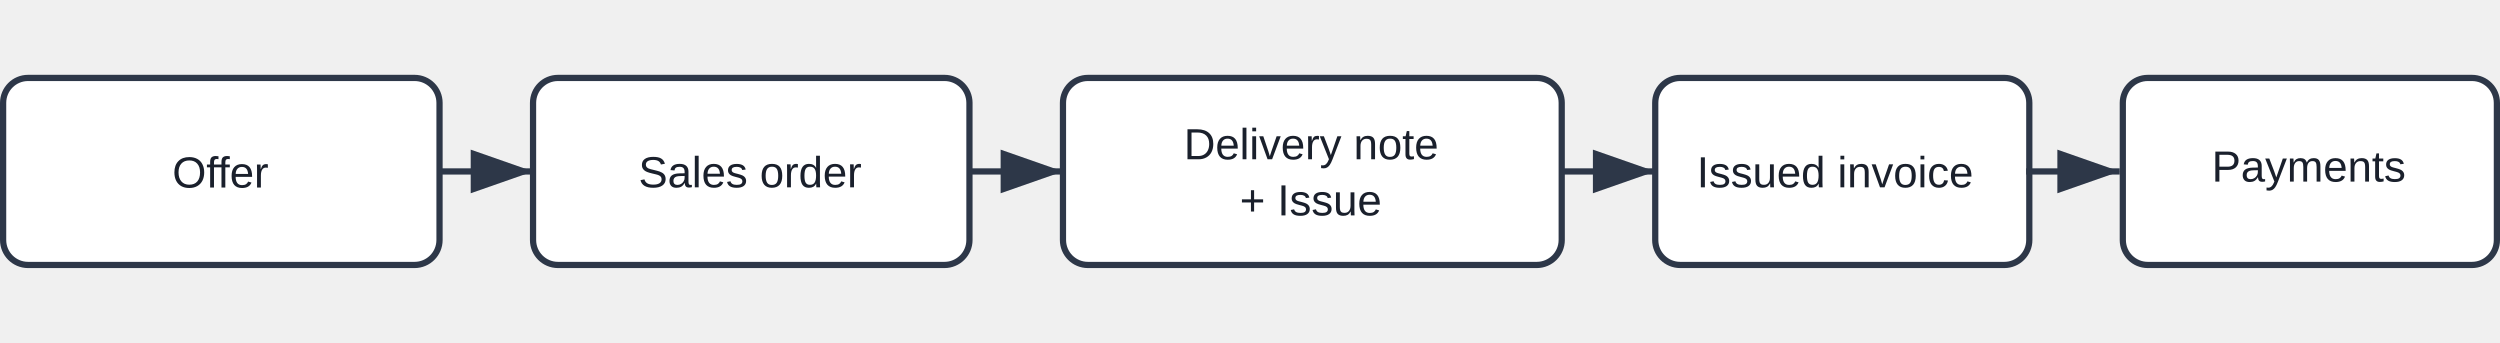
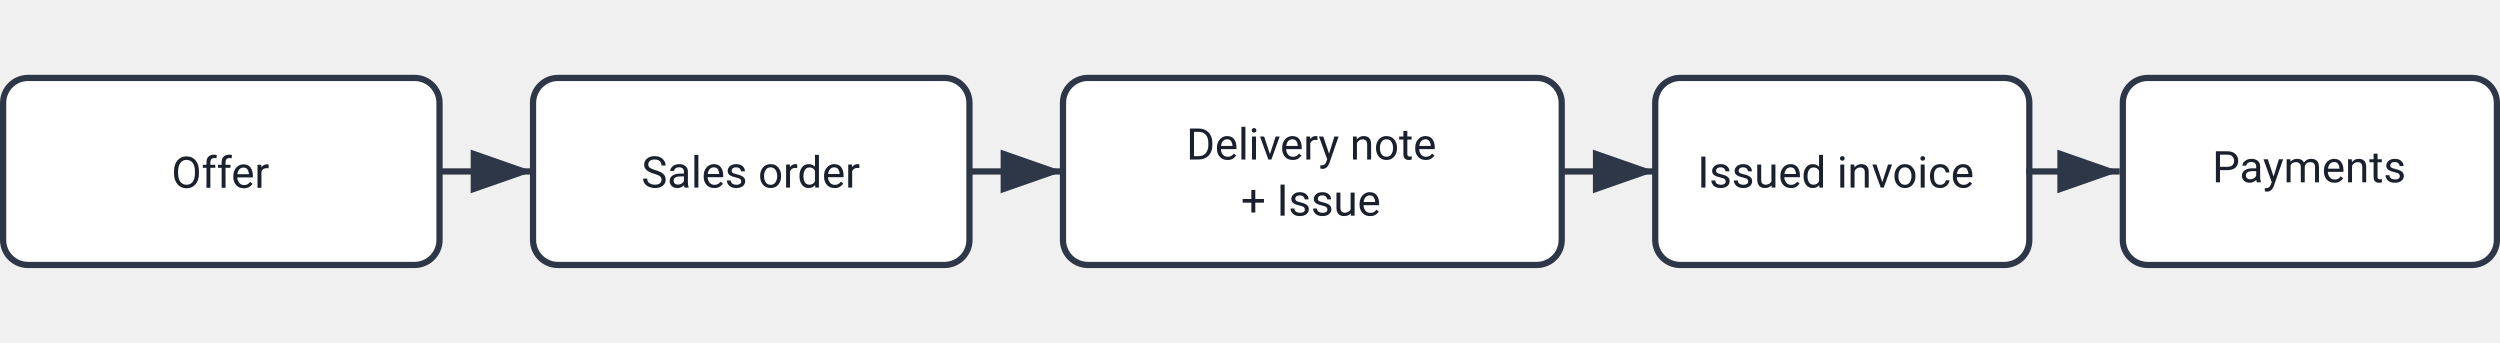
<svg xmlns="http://www.w3.org/2000/svg" width="802" height="110" viewBox="0 0 802 110" role="img" aria-label="Sales flow without prepayment" version="1.1" id="svg13">
  <style id="style1">
    .box { fill:#ffffff; stroke:#2d3748; stroke-width:2; rx:8; ry:8; }
    .text { font-family:Segoe UI, Arial, sans-serif; font-size:14px; fill:#1a202c; }
    .arrow { stroke:#2d3748; stroke-width:2; marker-end:url(#arrowhead); }
  </style>
  <defs id="defs1">
    <marker id="arrowhead" markerWidth="10" markerHeight="7" refX="10" refY="3.5" orient="auto">
      <polygon points="0,7 0,0 10,3.5 " fill="#2d3748" id="polygon1" />
    </marker>
    <marker id="arrowhead-9" markerWidth="10" markerHeight="7" refX="10" refY="3.5" orient="auto">
      <polygon points="0,0 10,3.5 0,7 " fill="#2d3748" id="polygon1-4" />
    </marker>
  </defs>
  <g id="g14" transform="translate(5,-8.5)">
    <g id="g16" transform="translate(-24,-6.5)">
      <rect class="box" x="20" y="40" width="140" height="60" id="rect1" />
      <rect class="box" x="190" y="40" width="140" height="60" id="rect2" />
      <rect class="box" x="360" y="40" width="160" height="60" id="rect3" />
      <rect class="box" x="550" y="40" width="120" height="60" id="rect4" />
      <rect class="box" x="700" y="40" width="120" height="60" id="rect5" />
-       <text class="text" x="89.72" y="75.175" text-anchor="middle" id="text5">Offer</text>
-       <text class="text" x="259.627" y="75.1" text-anchor="middle" id="text6">Sales order</text>
-       <g id="g13" transform="translate(-0.3623047,-3.900391)">
-         <text class="text" x="440" y="70" text-anchor="middle" id="text7">Delivery note</text>
-         <text class="text" x="439.85" y="88" text-anchor="middle" id="text8">+ Issue</text>
+       <text class="text" x="89.696" y="75.253" text-anchor="middle" id="text5" style="font-style:normal;font-variant:normal;font-weight:normal;font-stretch:normal;font-family:Roboto;-inkscape-font-specification:Roboto">Offer</text>
+       <text class="text" x="259.826" y="75.182" text-anchor="middle" id="text6" style="font-style:normal;font-variant:normal;font-weight:normal;font-stretch:normal;font-family:Roboto;-inkscape-font-specification:Roboto">Sales order</text>
+       <g id="g13" transform="translate(-0.3212891,-3.818359)">
+         <text class="text" x="440" y="70" text-anchor="middle" id="text7" style="font-style:normal;font-variant:normal;font-weight:normal;font-stretch:normal;font-family:Roboto;-inkscape-font-specification:Roboto">Delivery note</text>
+         <text class="text" x="439.85" y="88" text-anchor="middle" id="text8" style="font-style:normal;font-variant:normal;font-weight:normal;font-stretch:normal;font-family:Roboto;-inkscape-font-specification:Roboto">+ Issue</text>
      </g>
-       <text class="text" x="609.638" y="75.1" text-anchor="middle" id="text9">
-         <tspan id="tspan14" x="609.638" y="75.1">Issued invoice</tspan>
-         <tspan x="609.638" y="92.6" id="tspan16" />
-         <tspan id="tspan15" x="609.638" y="110.1" />
+       <text class="text" x="609.631" y="75.182" text-anchor="middle" id="text9" style="font-style:normal;font-variant:normal;font-weight:normal;font-stretch:normal;font-family:Roboto;-inkscape-font-specification:Roboto">
+         <tspan id="tspan14" x="609.631" y="75.182">Issued invoice</tspan>
+         <tspan x="609.631" y="92.682" id="tspan16" />
+         <tspan id="tspan15" x="609.631" y="110.182" />
      </text>
-       <text class="text" x="759.651" y="73.254" text-anchor="middle" id="text10">Payments</text>
+       <text class="text" x="759.768" y="73.483" text-anchor="middle" id="text10" style="font-style:normal;font-variant:normal;font-weight:normal;font-stretch:normal;font-family:Roboto;-inkscape-font-specification:Roboto">Payments</text>
      <line class="arrow" x1="160" y1="70" x2="190" y2="70" id="line10" />
      <line class="arrow" x1="330" y1="70" x2="360" y2="70" id="line11" />
      <line class="arrow" x1="520" y1="70" x2="550" y2="70" id="line12" />
      <line class="arrow" x1="669" y1="70" x2="699" y2="70" id="line12-8" style="stroke:#2d3748;stroke-width:2;marker-end:url(#arrowhead-9)" />
    </g>
  </g>
-   <text class="text" x="20" y="150" id="text13" />
+   <text class="text" x="20" y="150" id="text13" style="-inkscape-font-specification:Roboto;font-family:Roboto;font-weight:normal;font-style:normal;font-stretch:normal;font-variant:normal" />
</svg>
